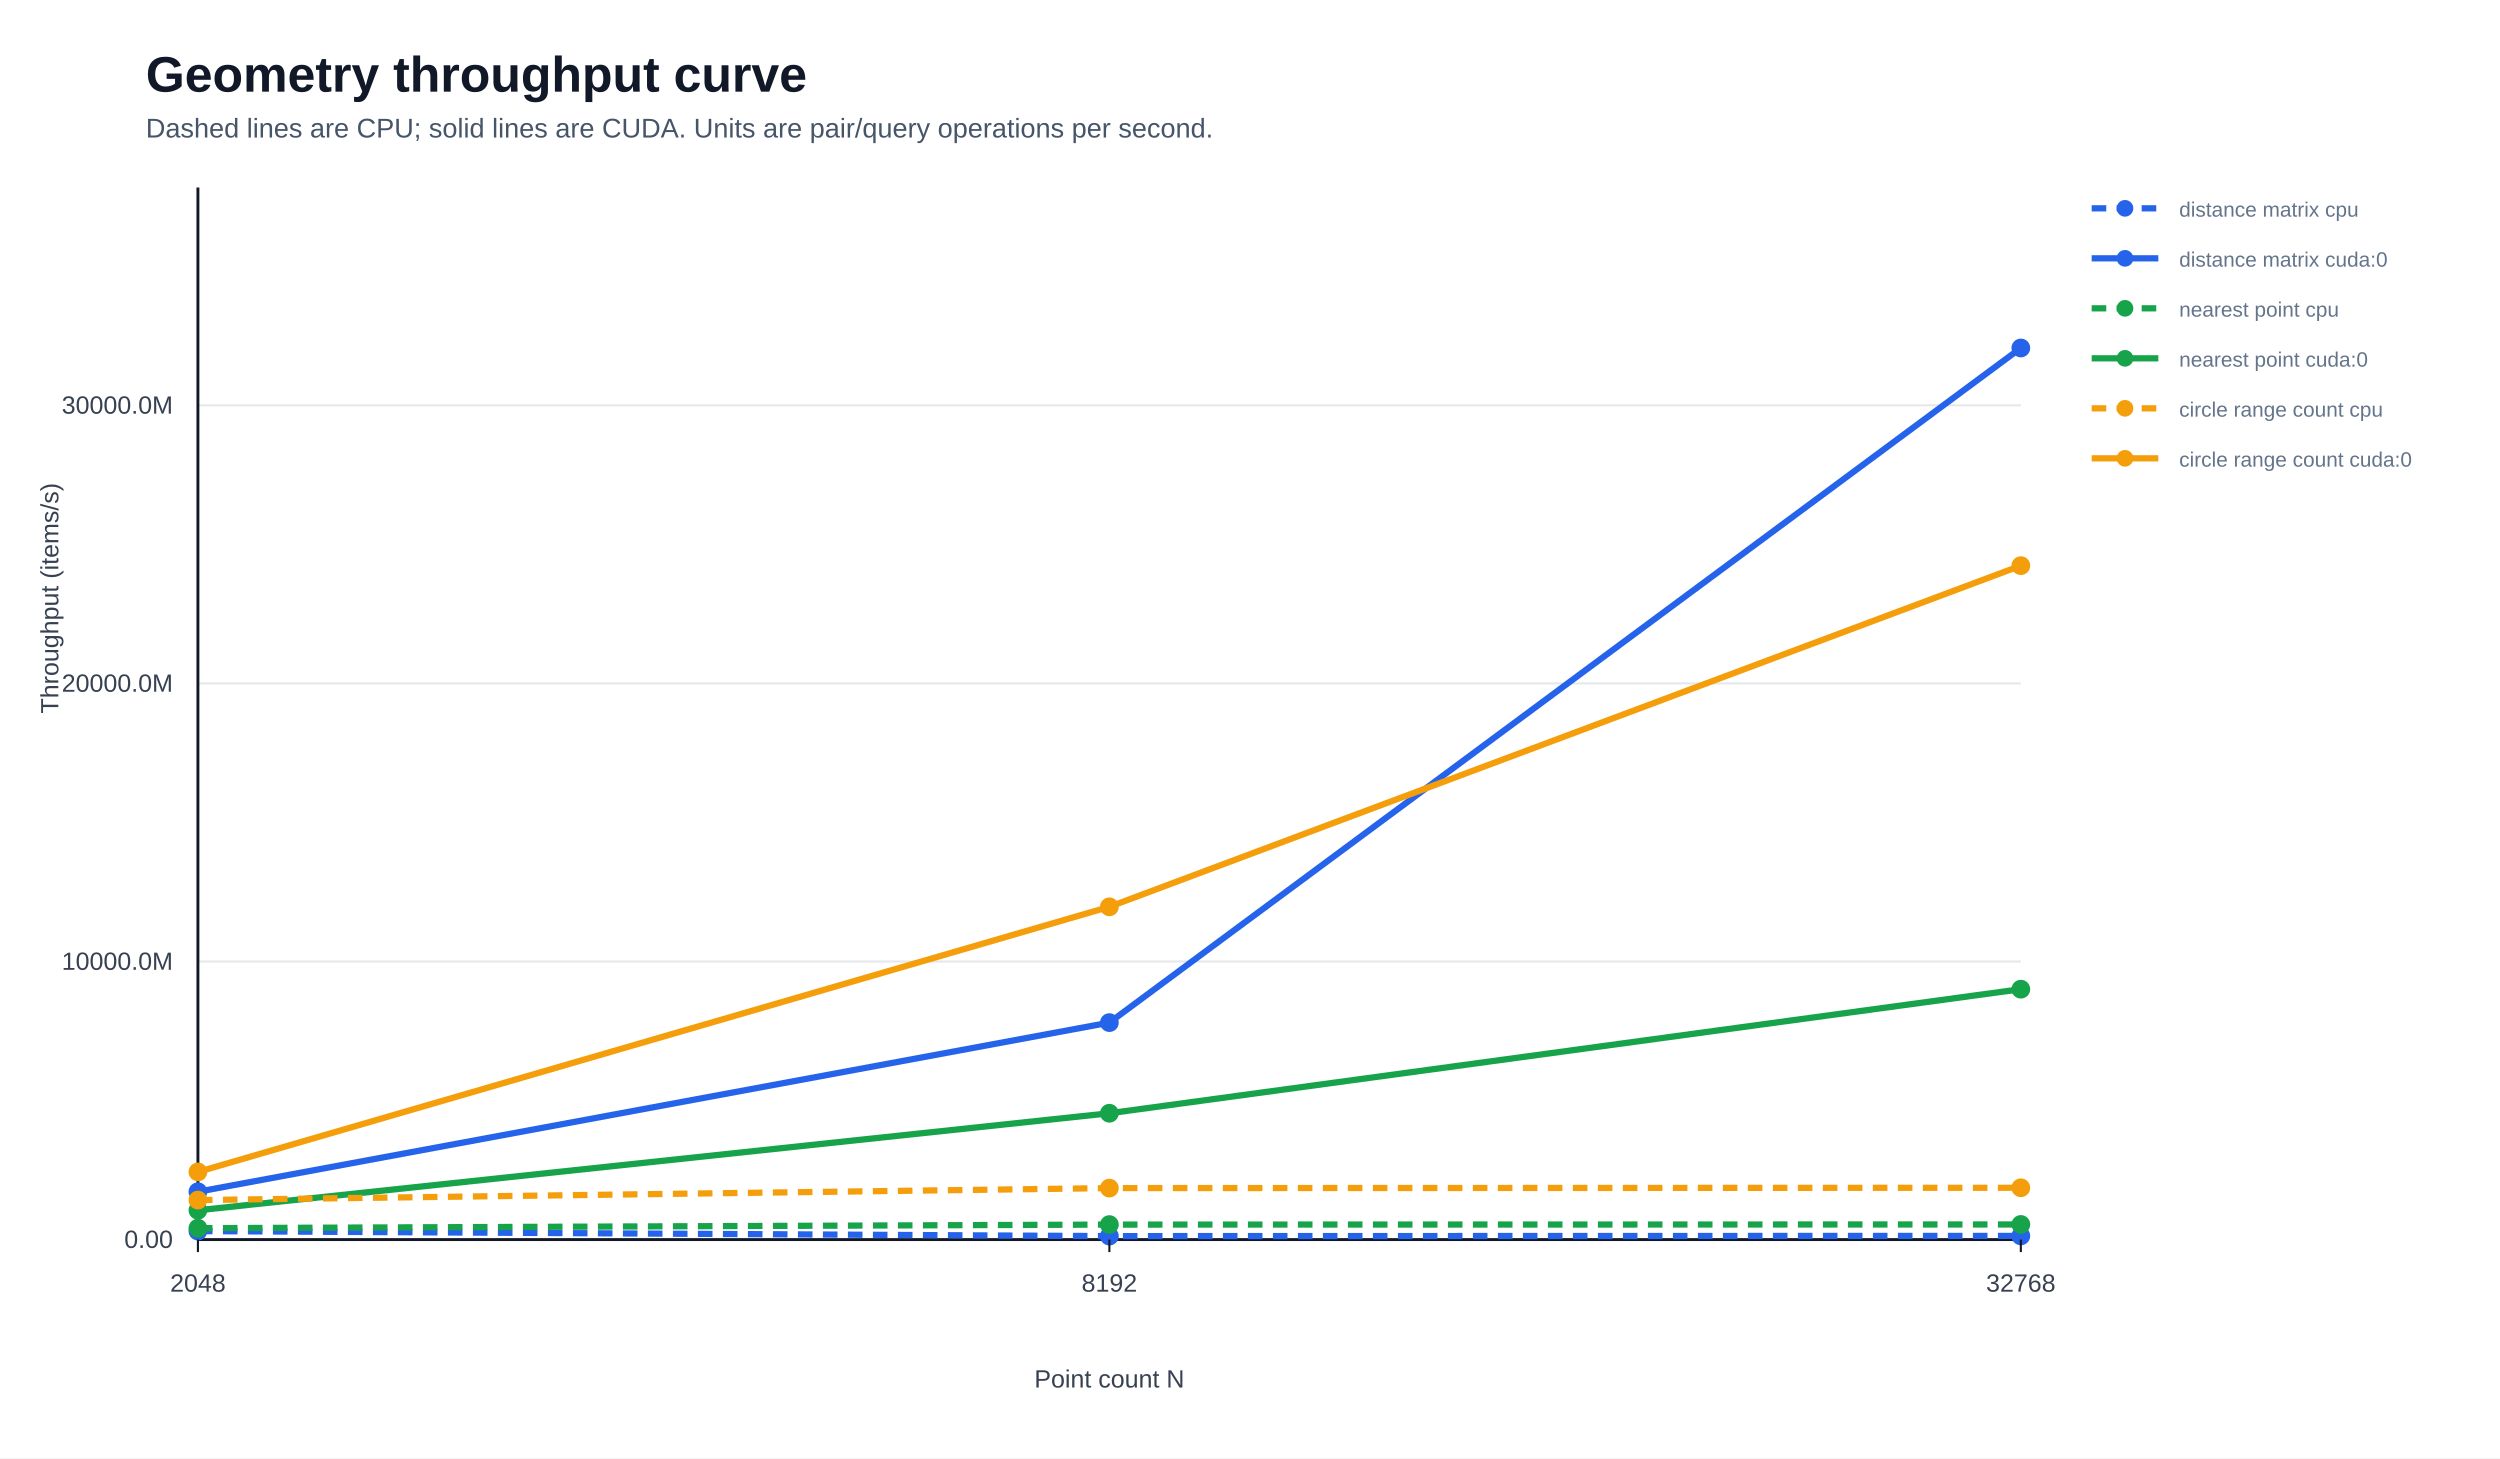
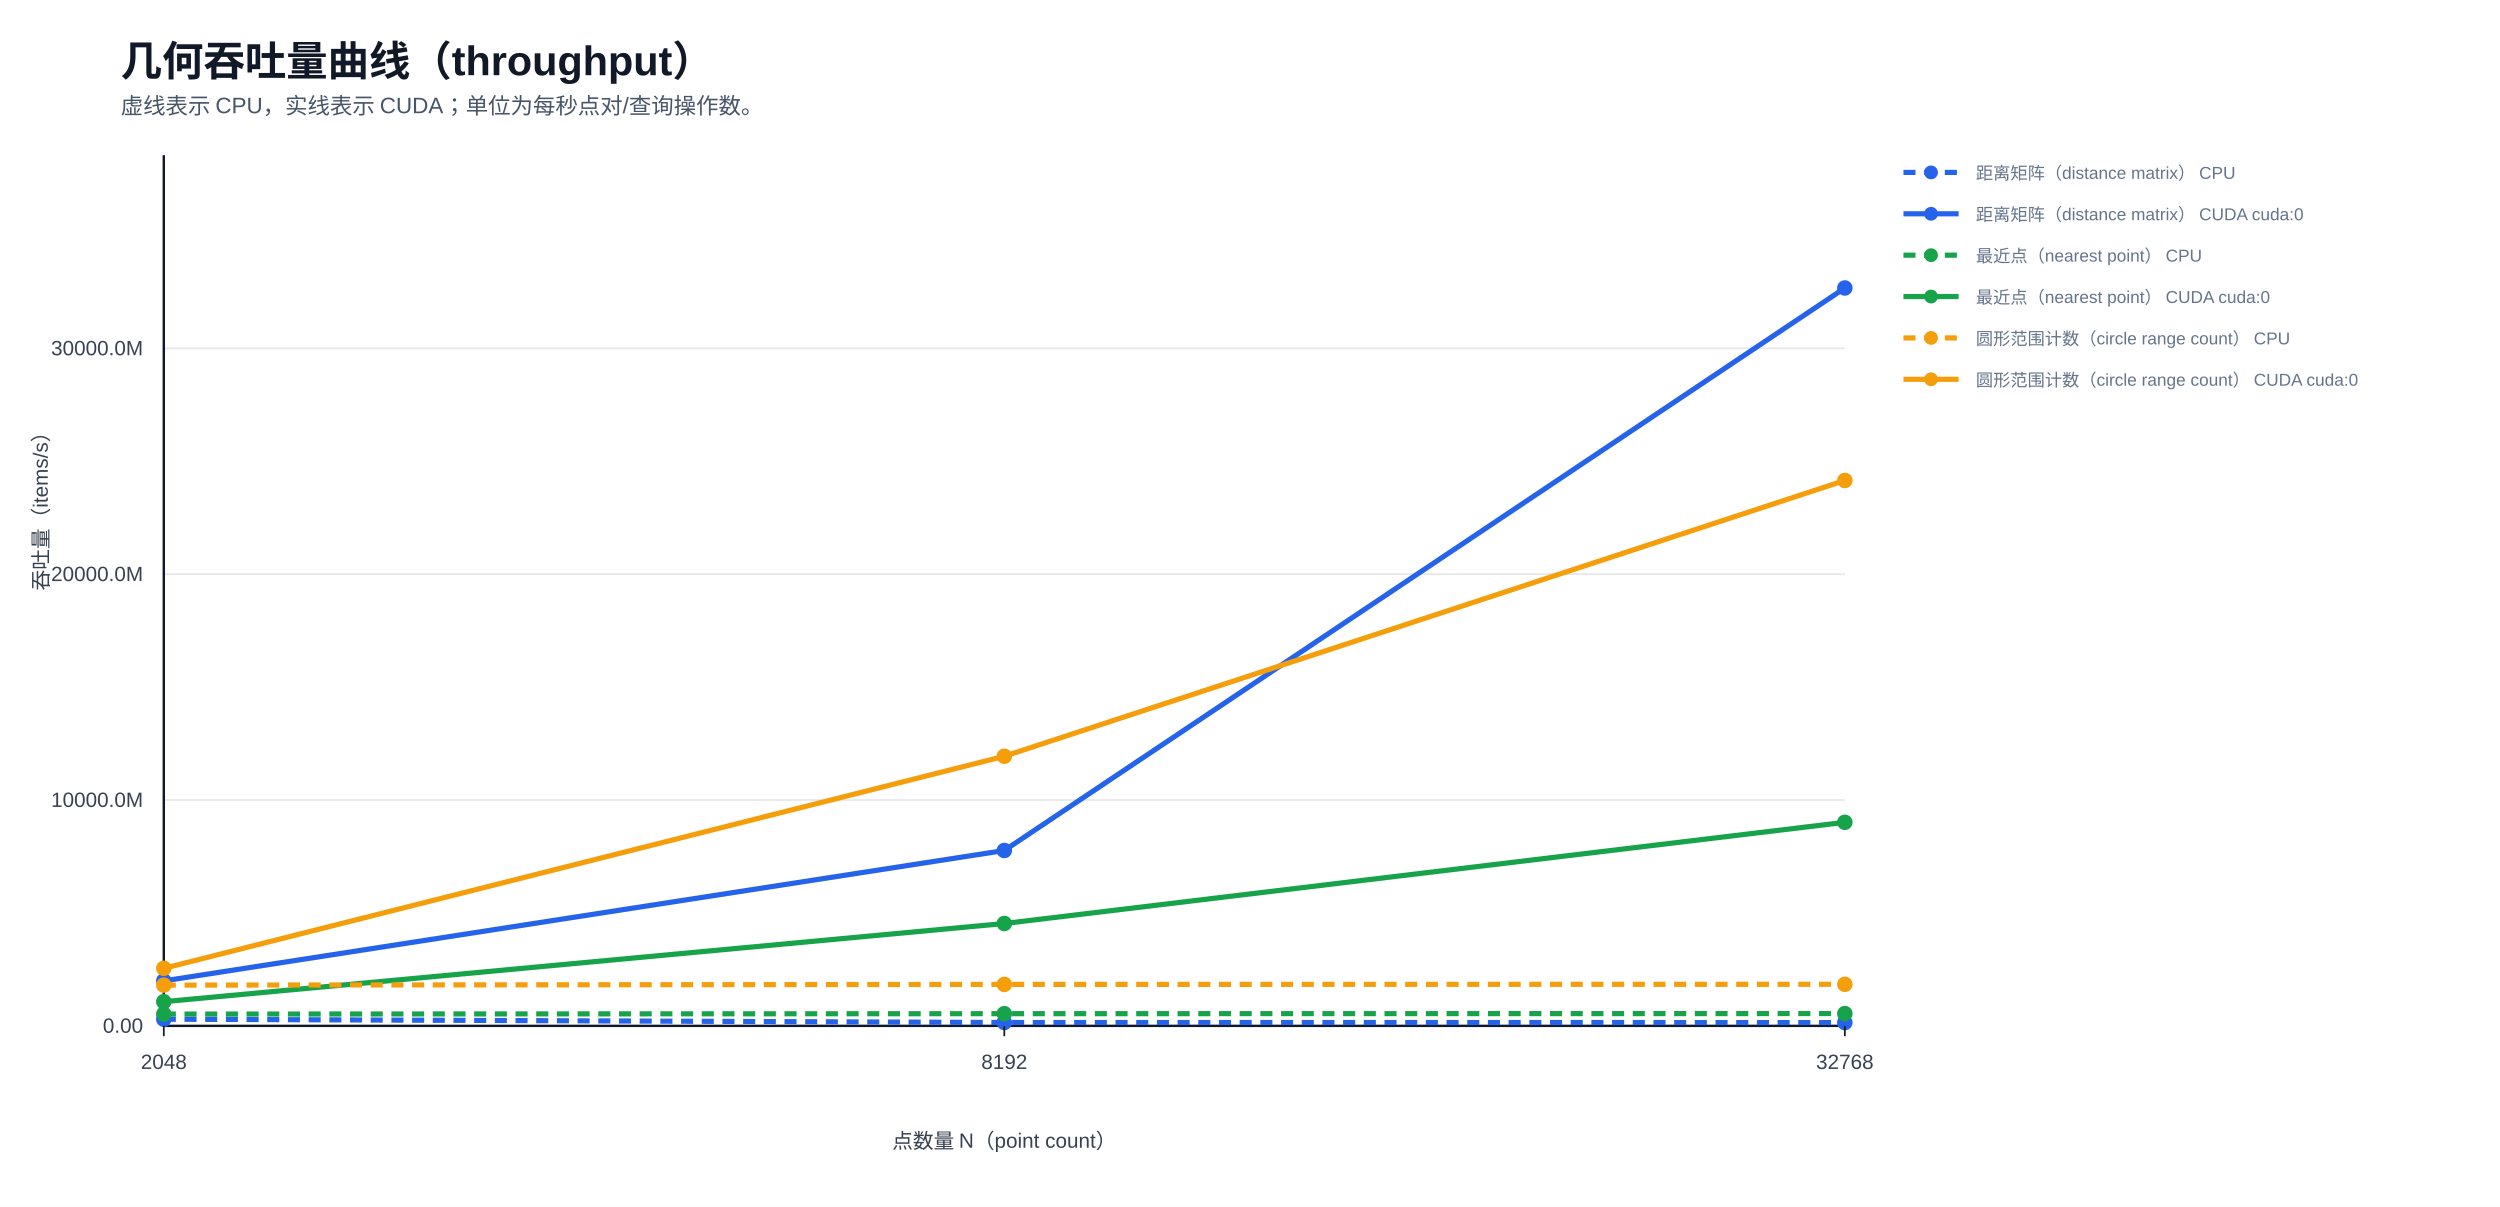
- <svg xmlns="http://www.w3.org/2000/svg" width="1200" height="700" viewBox="0 0 1200 700" role="img">
+ <svg xmlns="http://www.w3.org/2000/svg" width="1450" height="700" viewBox="0 0 1450 700" role="img">
  <style>
- text{font-family:Arial,Helvetica,sans-serif;fill:#111827;}
+ text{font-family:'AR PL UMing TW MBE','AR PL UMing CN','FandolHei','Microsoft YaHei','SimHei',Arial,Helvetica,sans-serif;fill:#111827;}
.title{font-size:24px;font-weight:700;}
.subtitle{font-size:13px;fill:#475569;}
.label{font-size:14px;font-weight:700;}
.small{font-size:12px;fill:#475569;}
.tiny{font-size:10px;fill:#64748b;}
.axis{font-size:12px;fill:#374151;}
.box{stroke:#1f2937;stroke-width:1.4;rx:14;ry:14;}
</style>
  <defs>
    <marker id="arrow" markerWidth="10" markerHeight="10" refX="8" refY="3" orient="auto" markerUnits="strokeWidth">
      <path d="M0,0 L0,6 L9,3 z" fill="#334155" />
    </marker>
    <filter id="shadow" x="-10%" y="-10%" width="120%" height="130%">
      <feDropShadow dx="0" dy="3" stdDeviation="4" flood-color="#0f172a" flood-opacity="0.12" />
    </filter>
  </defs>
-   <rect x="0" y="0" width="1200" height="700" fill="#ffffff" />
-   <text class="title" x="70.00" y="44.00" text-anchor="start">Geometry throughput curve</text>
-   <text class="subtitle" x="70.00" y="66.00" text-anchor="start">Dashed lines are CPU; solid lines are CUDA. Units are pair/query operations per second.</text>
-   <line x1="95" y1="595.00" x2="970" y2="595.00" stroke="#e5e7eb" />
+   <rect x="0" y="0" width="1450" height="700" fill="#ffffff" />
+   <text class="title" x="70.00" y="44.00" text-anchor="start">几何吞吐量曲线（throughput）</text>
+   <text class="subtitle" x="70.00" y="66.00" text-anchor="start">虚线表示 CPU，实线表示 CUDA；单位为每秒点对/查询操作数。</text>
+   <line x1="95" y1="595.00" x2="1070" y2="595.00" stroke="#e5e7eb" />
  <text class="axis" x="83.00" y="599.00" text-anchor="end">0.00</text>
-   <line x1="95" y1="461.52" x2="970" y2="461.52" stroke="#e5e7eb" />
-   <text class="axis" x="83.00" y="465.52" text-anchor="end">10000.0M</text>
-   <line x1="95" y1="328.04" x2="970" y2="328.04" stroke="#e5e7eb" />
-   <text class="axis" x="83.00" y="332.04" text-anchor="end">20000.0M</text>
-   <line x1="95" y1="194.56" x2="970" y2="194.56" stroke="#e5e7eb" />
-   <text class="axis" x="83.00" y="198.56" text-anchor="end">30000.0M</text>
+   <line x1="95" y1="464.01" x2="1070" y2="464.01" stroke="#e5e7eb" />
+   <text class="axis" x="83.00" y="468.01" text-anchor="end">10000.0M</text>
+   <line x1="95" y1="333.02" x2="1070" y2="333.02" stroke="#e5e7eb" />
+   <text class="axis" x="83.00" y="337.02" text-anchor="end">20000.0M</text>
+   <line x1="95" y1="202.04" x2="1070" y2="202.04" stroke="#e5e7eb" />
+   <text class="axis" x="83.00" y="206.04" text-anchor="end">30000.0M</text>
  <line x1="95" y1="90" x2="95" y2="595" stroke="#111827" stroke-width="1.4" />
-   <line x1="95" y1="595" x2="970" y2="595" stroke="#111827" stroke-width="1.4" />
-   <polyline points="95.00,590.92 532.50,593.33 970.00,593.23" fill="none" stroke="#2563eb" stroke-width="3" stroke-dasharray="7 5" />
-   <circle cx="95.00" cy="590.92" r="4.5" fill="#2563eb" />
-   <circle cx="532.50" cy="593.33" r="4.5" fill="#2563eb" />
-   <circle cx="970.00" cy="593.23" r="4.5" fill="#2563eb" />
-   <polyline points="95.00,572.03 532.50,490.85 970.00,167.03" fill="none" stroke="#2563eb" stroke-width="3" />
-   <circle cx="95.00" cy="572.03" r="4.5" fill="#2563eb" />
-   <circle cx="532.50" cy="490.85" r="4.5" fill="#2563eb" />
-   <circle cx="970.00" cy="167.03" r="4.5" fill="#2563eb" />
-   <polyline points="95.00,589.52 532.50,587.80 970.00,587.74" fill="none" stroke="#16a34a" stroke-width="3" stroke-dasharray="7 5" />
-   <circle cx="95.00" cy="589.52" r="4.5" fill="#16a34a" />
-   <circle cx="532.50" cy="587.80" r="4.5" fill="#16a34a" />
-   <circle cx="970.00" cy="587.74" r="4.5" fill="#16a34a" />
-   <polyline points="95.00,580.93 532.50,534.36 970.00,474.81" fill="none" stroke="#16a34a" stroke-width="3" />
-   <circle cx="95.00" cy="580.93" r="4.5" fill="#16a34a" />
-   <circle cx="532.50" cy="534.36" r="4.5" fill="#16a34a" />
-   <circle cx="970.00" cy="474.81" r="4.5" fill="#16a34a" />
-   <polyline points="95.00,576.04 532.50,570.29 970.00,570.13" fill="none" stroke="#f59e0b" stroke-width="3" stroke-dasharray="7 5" />
-   <circle cx="95.00" cy="576.04" r="4.5" fill="#f59e0b" />
-   <circle cx="532.50" cy="570.29" r="4.5" fill="#f59e0b" />
-   <circle cx="970.00" cy="570.13" r="4.5" fill="#f59e0b" />
-   <polyline points="95.00,562.52 532.50,435.27 970.00,271.51" fill="none" stroke="#f59e0b" stroke-width="3" />
-   <circle cx="95.00" cy="562.52" r="4.5" fill="#f59e0b" />
-   <circle cx="532.50" cy="435.27" r="4.5" fill="#f59e0b" />
-   <circle cx="970.00" cy="271.51" r="4.5" fill="#f59e0b" />
+   <line x1="95" y1="595" x2="1070" y2="595" stroke="#111827" stroke-width="1.4" />
+   <polyline points="95.00,591.14 582.50,593.04 1070.00,593.09" fill="none" stroke="#2563eb" stroke-width="3" stroke-dasharray="7 5" />
+   <circle cx="95.00" cy="591.14" r="4.5" fill="#2563eb" />
+   <circle cx="582.50" cy="593.04" r="4.5" fill="#2563eb" />
+   <circle cx="1070.00" cy="593.09" r="4.5" fill="#2563eb" />
+   <polyline points="95.00,568.90 582.50,493.28 1070.00,167.03" fill="none" stroke="#2563eb" stroke-width="3" />
+   <circle cx="95.00" cy="568.90" r="4.5" fill="#2563eb" />
+   <circle cx="582.50" cy="493.28" r="4.5" fill="#2563eb" />
+   <circle cx="1070.00" cy="167.03" r="4.5" fill="#2563eb" />
+   <polyline points="95.00,588.17 582.50,587.93 1070.00,587.87" fill="none" stroke="#16a34a" stroke-width="3" stroke-dasharray="7 5" />
+   <circle cx="95.00" cy="588.17" r="4.5" fill="#16a34a" />
+   <circle cx="582.50" cy="587.93" r="4.5" fill="#16a34a" />
+   <circle cx="1070.00" cy="587.87" r="4.5" fill="#16a34a" />
+   <polyline points="95.00,580.97 582.50,535.63 1070.00,476.94" fill="none" stroke="#16a34a" stroke-width="3" />
+   <circle cx="95.00" cy="580.97" r="4.5" fill="#16a34a" />
+   <circle cx="582.50" cy="535.63" r="4.5" fill="#16a34a" />
+   <circle cx="1070.00" cy="476.94" r="4.5" fill="#16a34a" />
+   <polyline points="95.00,571.37 582.50,570.96 1070.00,570.90" fill="none" stroke="#f59e0b" stroke-width="3" stroke-dasharray="7 5" />
+   <circle cx="95.00" cy="571.37" r="4.5" fill="#f59e0b" />
+   <circle cx="582.50" cy="570.96" r="4.5" fill="#f59e0b" />
+   <circle cx="1070.00" cy="570.90" r="4.5" fill="#f59e0b" />
+   <polyline points="95.00,561.63 582.50,438.62 1070.00,278.67" fill="none" stroke="#f59e0b" stroke-width="3" />
+   <circle cx="95.00" cy="561.63" r="4.5" fill="#f59e0b" />
+   <circle cx="582.50" cy="438.62" r="4.5" fill="#f59e0b" />
+   <circle cx="1070.00" cy="278.67" r="4.5" fill="#f59e0b" />
  <line x1="95.00" y1="595" x2="95.00" y2="601" stroke="#111827" />
  <text class="axis" x="95.00" y="620.00" text-anchor="middle">2048</text>
-   <line x1="532.50" y1="595" x2="532.50" y2="601" stroke="#111827" />
-   <text class="axis" x="532.50" y="620.00" text-anchor="middle">8192</text>
-   <line x1="970.00" y1="595" x2="970.00" y2="601" stroke="#111827" />
-   <text class="axis" x="970.00" y="620.00" text-anchor="middle">32768</text>
-   <text class="axis" x="532.50" y="666.00" text-anchor="middle">Point count N</text>
-   <text class="axis" x="28" y="342.50" transform="rotate(-90 28 342.50)">Throughput (items/s)</text>
-   <line x1="1004" y1="100" x2="1036" y2="100" stroke="#2563eb" stroke-width="3" stroke-dasharray="7 5" />
-   <circle cx="1020" cy="100" r="4" fill="#2563eb" />
-   <text class="tiny" x="1046.00" y="104.00" text-anchor="start">distance matrix cpu</text>
-   <line x1="1004" y1="124" x2="1036" y2="124" stroke="#2563eb" stroke-width="3" />
-   <circle cx="1020" cy="124" r="4" fill="#2563eb" />
-   <text class="tiny" x="1046.00" y="128.00" text-anchor="start">distance matrix cuda:0</text>
-   <line x1="1004" y1="148" x2="1036" y2="148" stroke="#16a34a" stroke-width="3" stroke-dasharray="7 5" />
-   <circle cx="1020" cy="148" r="4" fill="#16a34a" />
-   <text class="tiny" x="1046.00" y="152.00" text-anchor="start">nearest point cpu</text>
-   <line x1="1004" y1="172" x2="1036" y2="172" stroke="#16a34a" stroke-width="3" />
-   <circle cx="1020" cy="172" r="4" fill="#16a34a" />
-   <text class="tiny" x="1046.00" y="176.00" text-anchor="start">nearest point cuda:0</text>
-   <line x1="1004" y1="196" x2="1036" y2="196" stroke="#f59e0b" stroke-width="3" stroke-dasharray="7 5" />
-   <circle cx="1020" cy="196" r="4" fill="#f59e0b" />
-   <text class="tiny" x="1046.00" y="200.00" text-anchor="start">circle range count cpu</text>
-   <line x1="1004" y1="220" x2="1036" y2="220" stroke="#f59e0b" stroke-width="3" />
-   <circle cx="1020" cy="220" r="4" fill="#f59e0b" />
-   <text class="tiny" x="1046.00" y="224.00" text-anchor="start">circle range count cuda:0</text>
+   <line x1="582.50" y1="595" x2="582.50" y2="601" stroke="#111827" />
+   <text class="axis" x="582.50" y="620.00" text-anchor="middle">8192</text>
+   <line x1="1070.00" y1="595" x2="1070.00" y2="601" stroke="#111827" />
+   <text class="axis" x="1070.00" y="620.00" text-anchor="middle">32768</text>
+   <text class="axis" x="582.50" y="666.00" text-anchor="middle">点数量 N（point count）</text>
+   <text class="axis" x="28" y="342.50" transform="rotate(-90 28 342.50)">吞吐量（items/s）</text>
+   <line x1="1104" y1="100" x2="1136" y2="100" stroke="#2563eb" stroke-width="3" stroke-dasharray="7 5" />
+   <circle cx="1120" cy="100" r="4" fill="#2563eb" />
+   <text class="tiny" x="1146.00" y="104.00" text-anchor="start">距离矩阵（distance matrix） CPU</text>
+   <line x1="1104" y1="124" x2="1136" y2="124" stroke="#2563eb" stroke-width="3" />
+   <circle cx="1120" cy="124" r="4" fill="#2563eb" />
+   <text class="tiny" x="1146.00" y="128.00" text-anchor="start">距离矩阵（distance matrix） CUDA cuda:0</text>
+   <line x1="1104" y1="148" x2="1136" y2="148" stroke="#16a34a" stroke-width="3" stroke-dasharray="7 5" />
+   <circle cx="1120" cy="148" r="4" fill="#16a34a" />
+   <text class="tiny" x="1146.00" y="152.00" text-anchor="start">最近点（nearest point） CPU</text>
+   <line x1="1104" y1="172" x2="1136" y2="172" stroke="#16a34a" stroke-width="3" />
+   <circle cx="1120" cy="172" r="4" fill="#16a34a" />
+   <text class="tiny" x="1146.00" y="176.00" text-anchor="start">最近点（nearest point） CUDA cuda:0</text>
+   <line x1="1104" y1="196" x2="1136" y2="196" stroke="#f59e0b" stroke-width="3" stroke-dasharray="7 5" />
+   <circle cx="1120" cy="196" r="4" fill="#f59e0b" />
+   <text class="tiny" x="1146.00" y="200.00" text-anchor="start">圆形范围计数（circle range count） CPU</text>
+   <line x1="1104" y1="220" x2="1136" y2="220" stroke="#f59e0b" stroke-width="3" />
+   <circle cx="1120" cy="220" r="4" fill="#f59e0b" />
+   <text class="tiny" x="1146.00" y="224.00" text-anchor="start">圆形范围计数（circle range count） CUDA cuda:0</text>
</svg>
